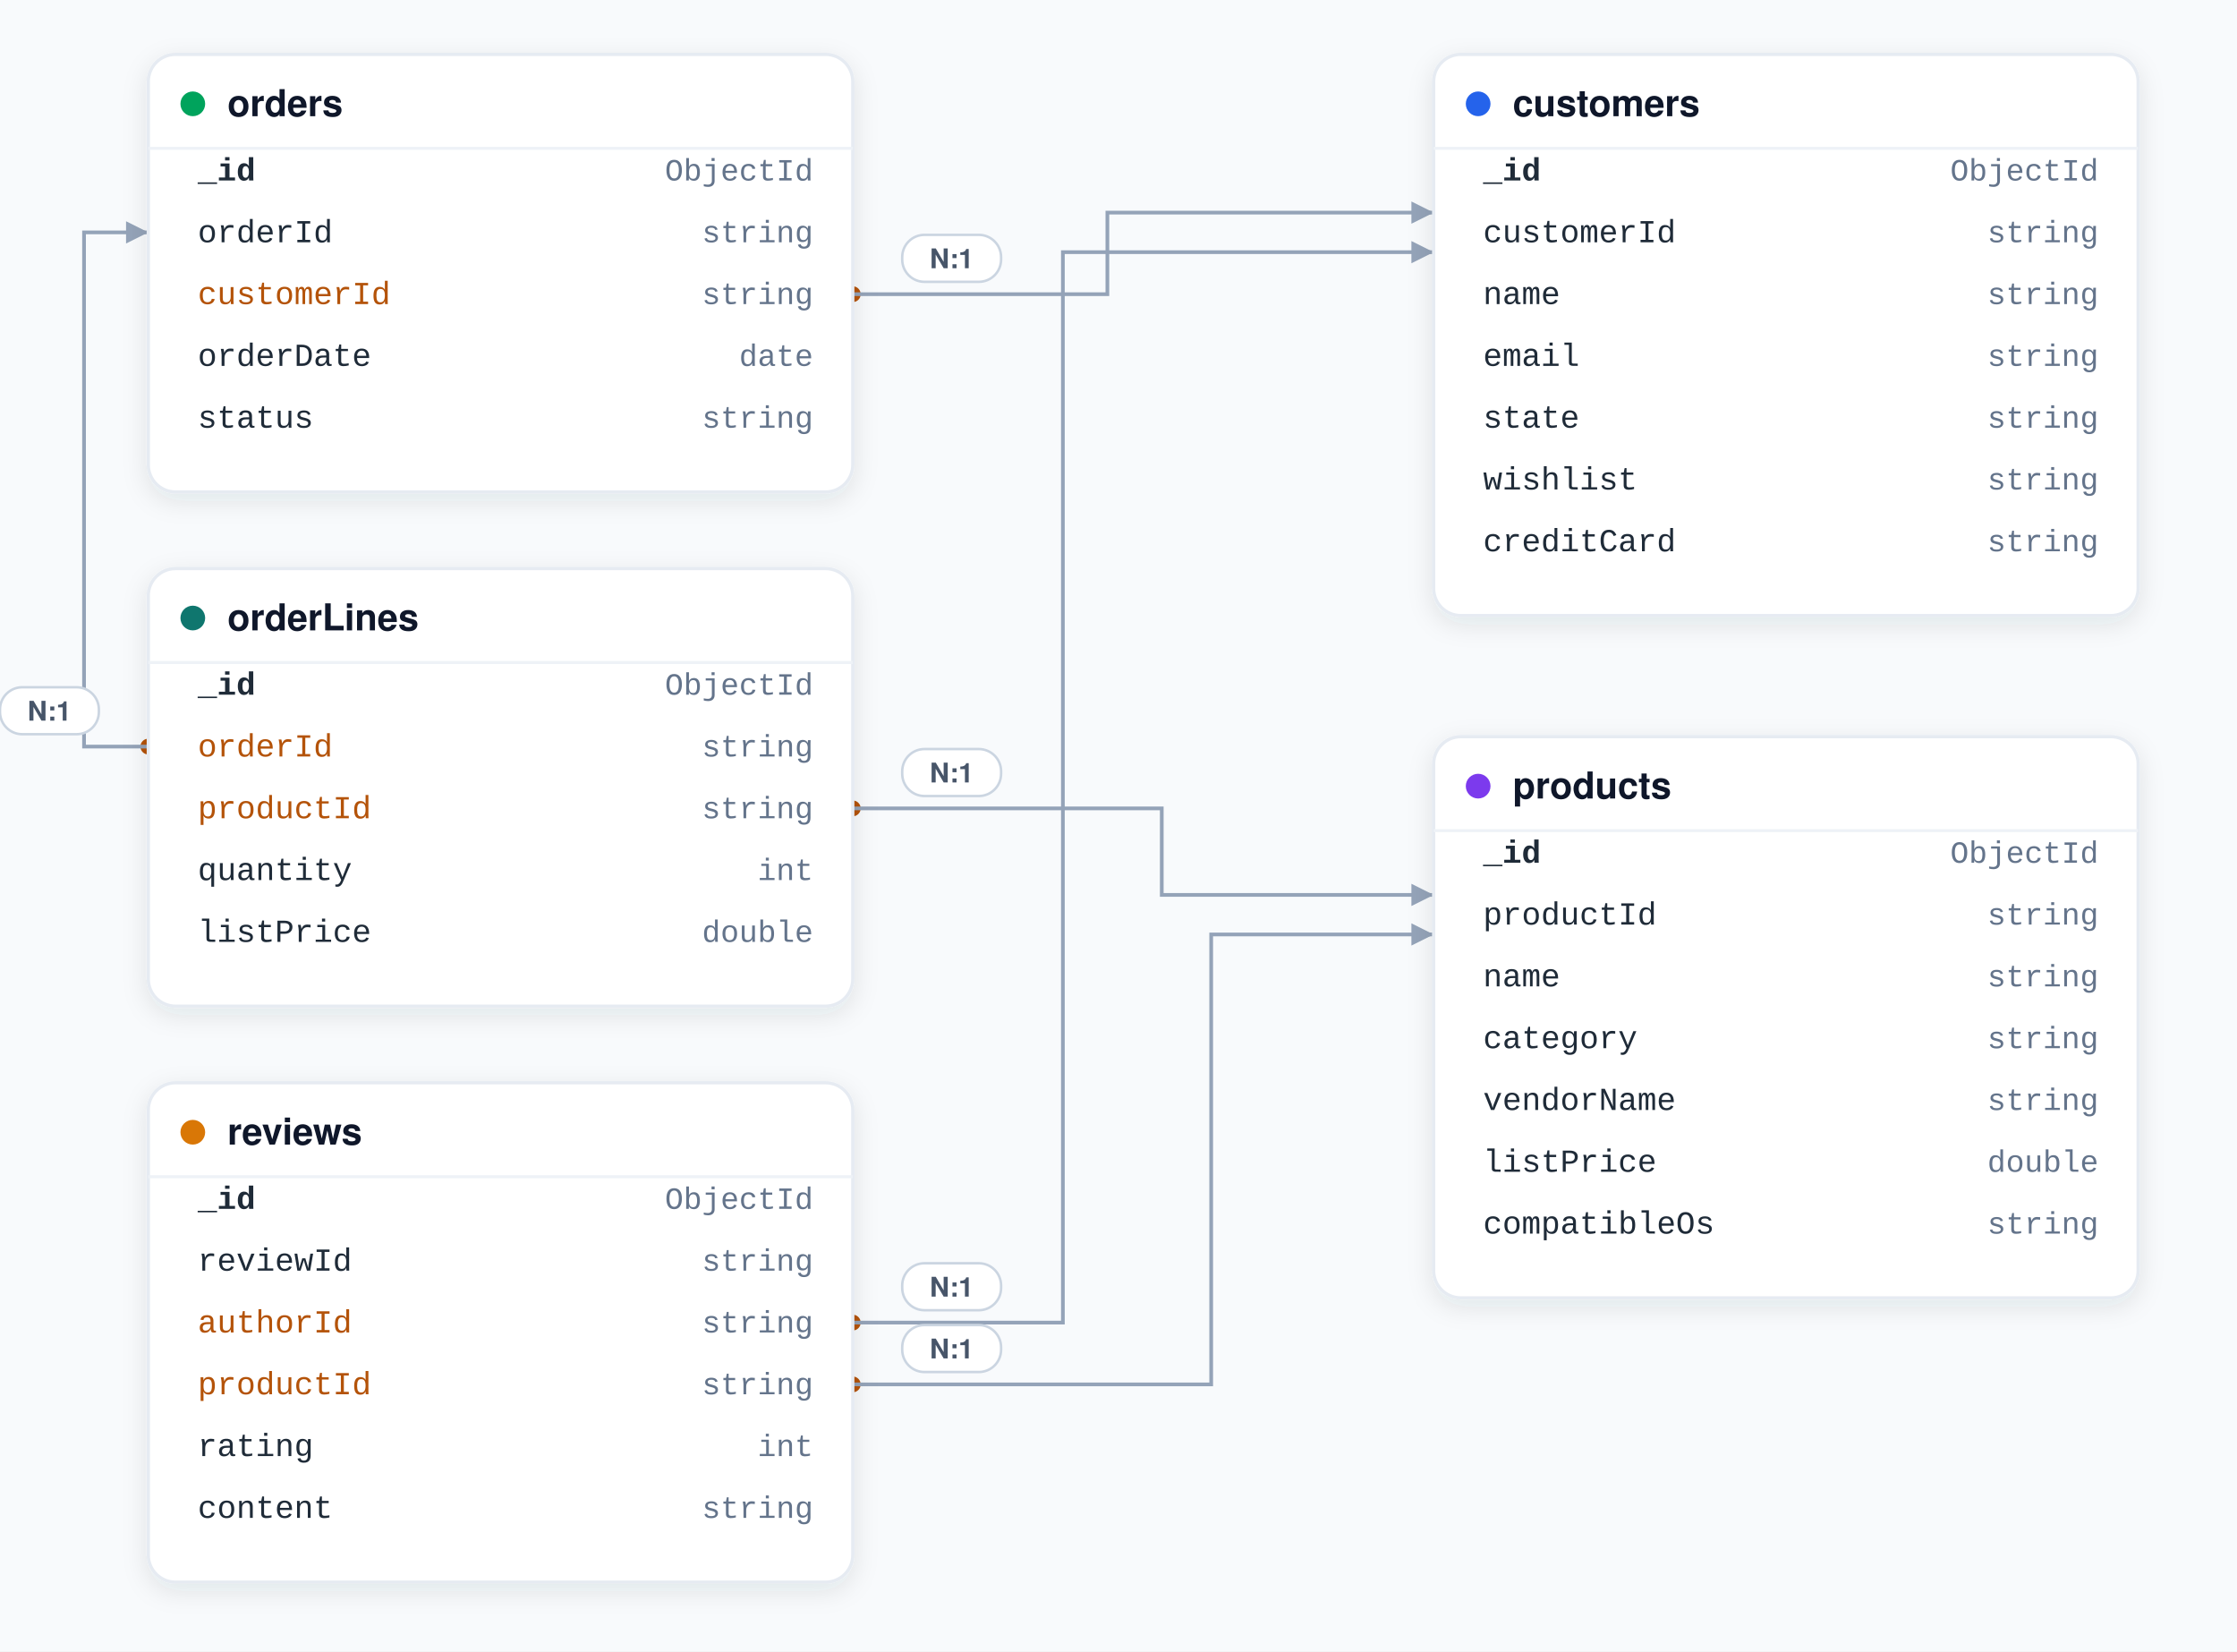
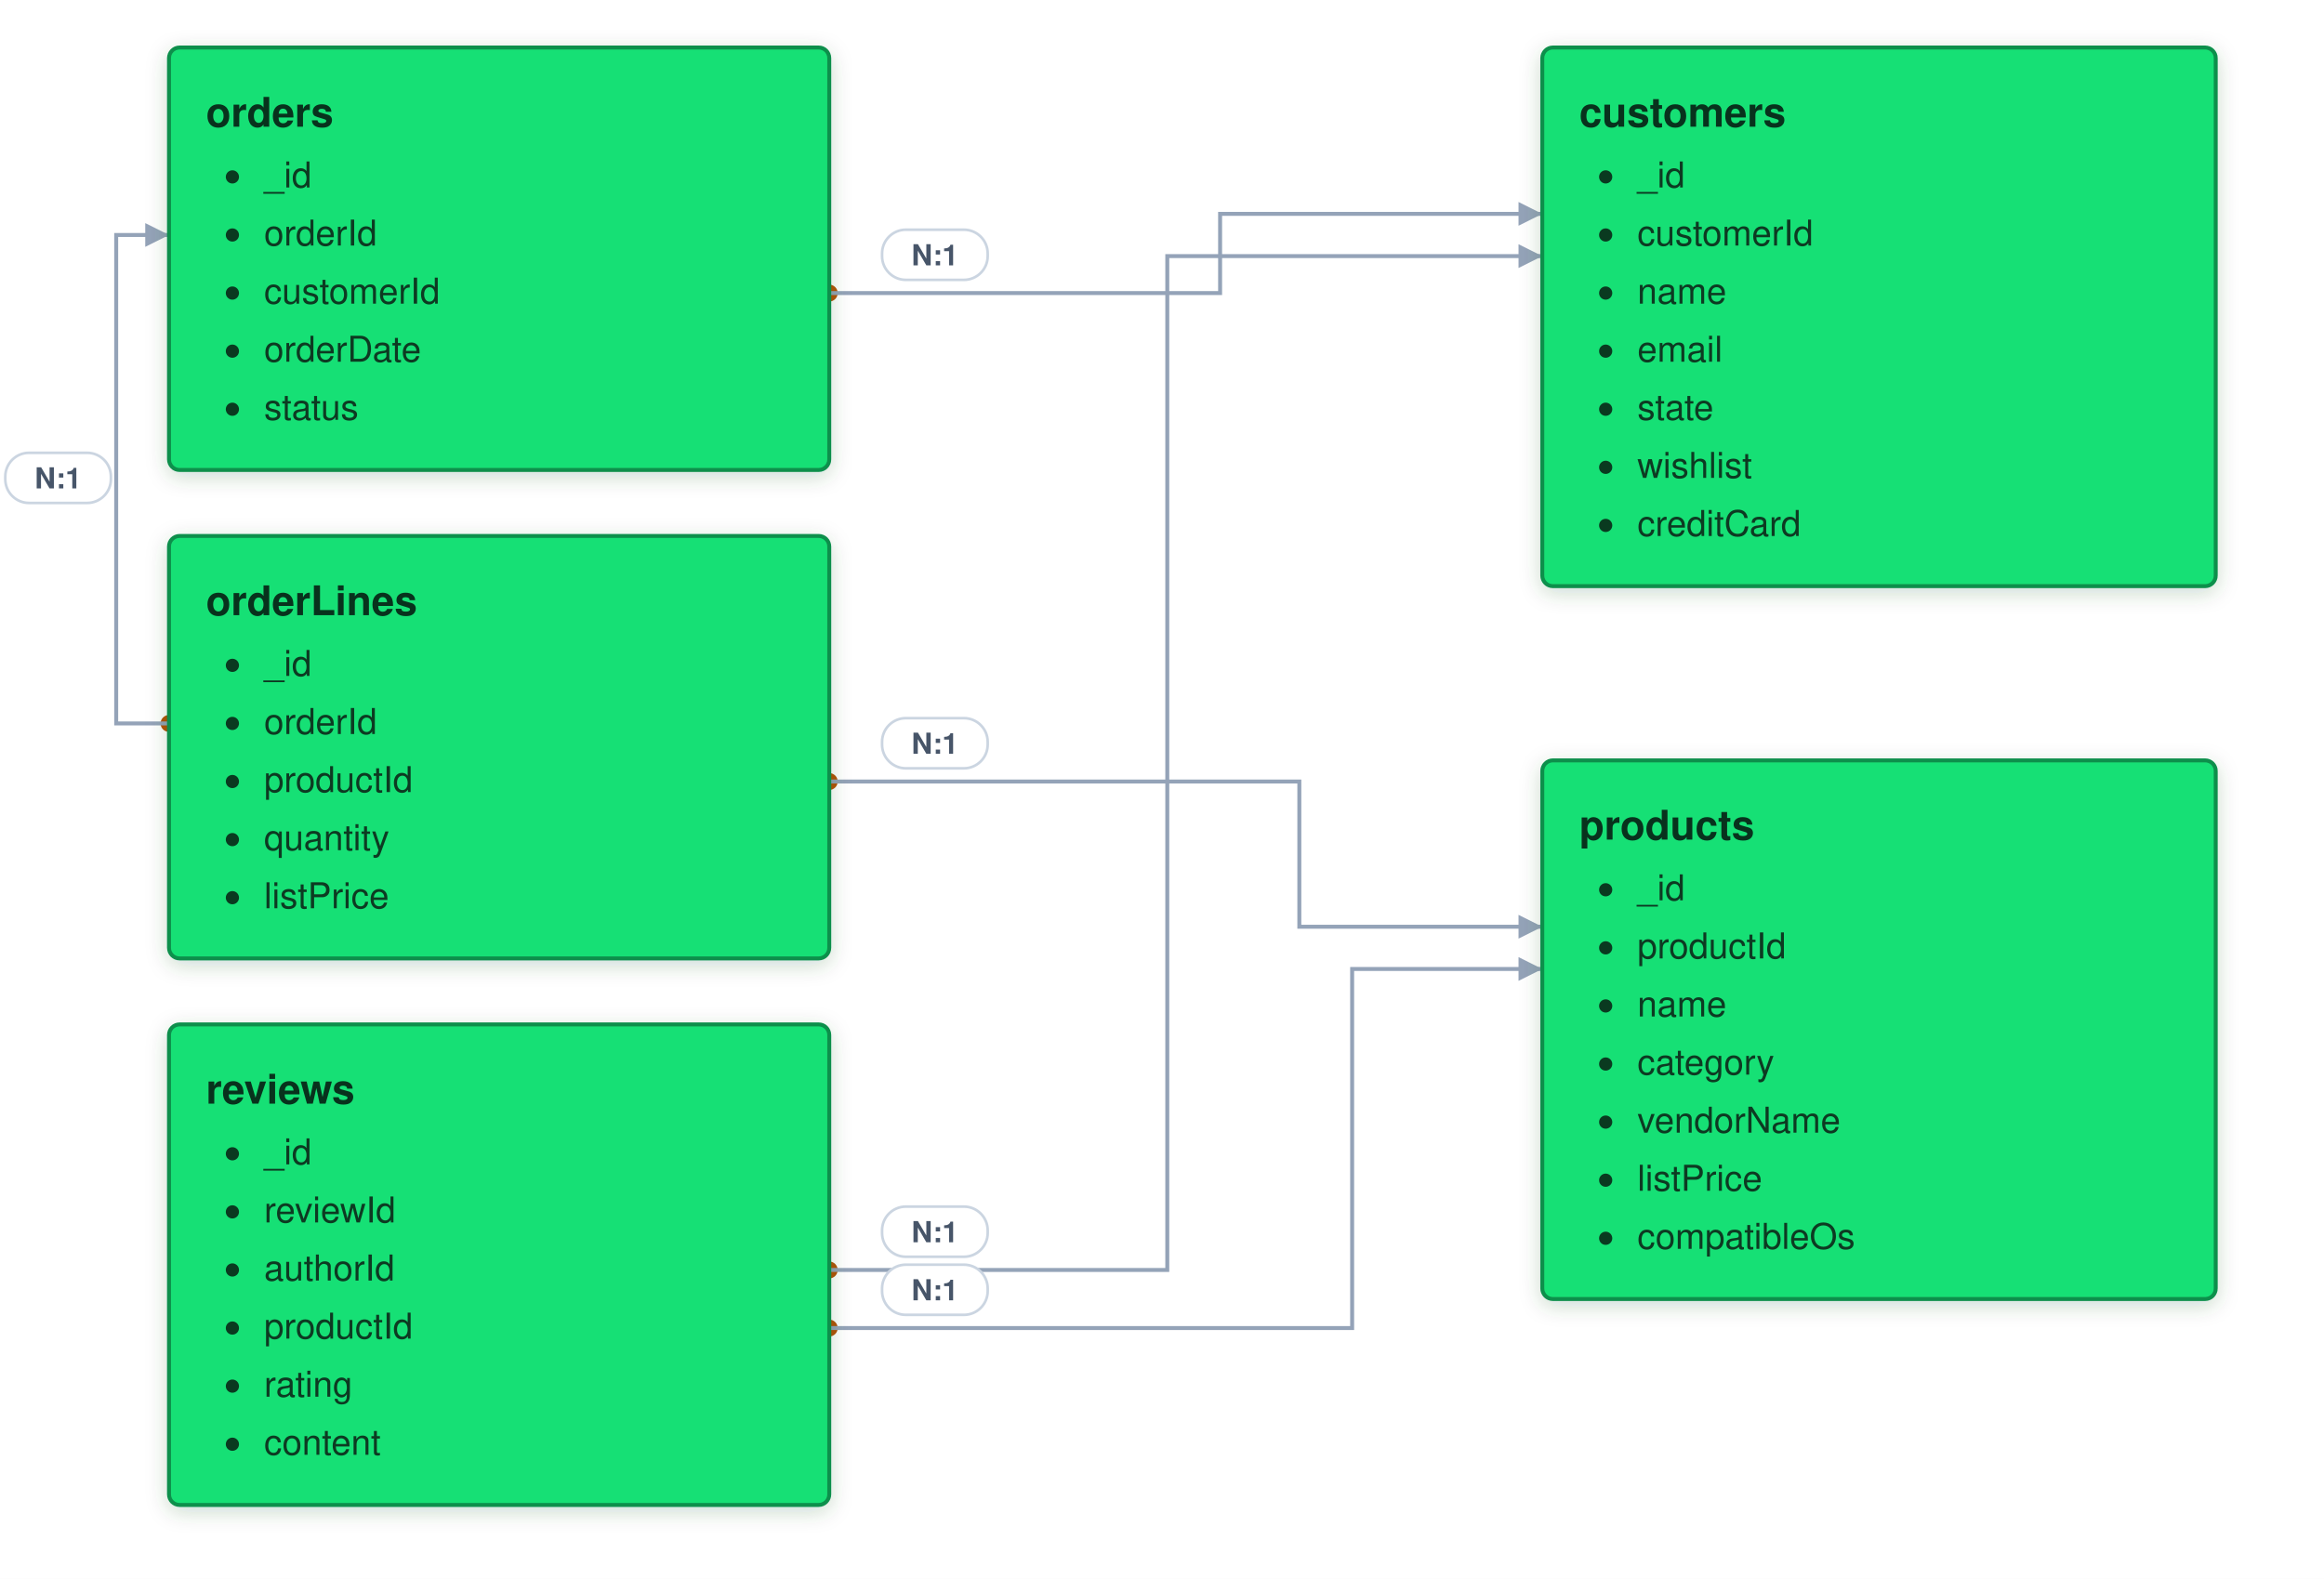
- <svg xmlns="http://www.w3.org/2000/svg" viewBox="0 22 905 668" font-family="'Segoe UI', Helvetica, Arial, sans-serif">
+ <svg xmlns="http://www.w3.org/2000/svg" viewBox="0 22 880 598" font-family="'Segoe UI', Helvetica, Arial, sans-serif">
  <defs>
-     <filter id="sh" x="-8%" y="-8%" width="116%" height="122%">
-       <feDropShadow dx="0" dy="3" stdDeviation="5" flood-color="#1e293b" flood-opacity="0.10" />
+     <filter id="sh" x="-6%" y="-6%" width="112%" height="115%">
+       <feDropShadow dx="0" dy="2" stdDeviation="4" flood-color="#14532d" flood-opacity="0.20" />
    </filter>
  </defs>
-   <rect x="0" y="22" width="905" height="668" fill="#f8fafc" />
-   <circle cx="345" cy="141" r="3.2" fill="#b45309" />
-   <path d="M345,141 H448 V108 H580" fill="none" stroke="#94a3b8" stroke-width="1.5" />
-   <path d="M580,108 l-9,-4.5 l0,9 z" fill="#94a3b8" />
-   <rect x="365" y="117" width="40" height="19" rx="9" fill="#fff" stroke="#cbd5e1" stroke-width="1" />
-   <text x="385" y="130.5" font-size="11" font-weight="700" text-anchor="middle" fill="#475569" font-family="'Segoe UI', Helvetica, Arial, sans-serif">N:1</text>
-   <circle cx="60" cy="324" r="3.2" fill="#b45309" />
-   <path d="M60,324 H34 V116 H60" fill="none" stroke="#94a3b8" stroke-width="1.5" />
-   <path d="M60,116 l-9,-4.5 l0,9 z" fill="#94a3b8" />
-   <rect x="0" y="300" width="40" height="19" rx="9" fill="#fff" stroke="#cbd5e1" stroke-width="1" />
-   <text x="20" y="313.5" font-size="11" font-weight="700" text-anchor="middle" fill="#475569" font-family="'Segoe UI', Helvetica, Arial, sans-serif">N:1</text>
-   <circle cx="345" cy="349" r="3.2" fill="#b45309" />
-   <path d="M345,349 H470 V384 H580" fill="none" stroke="#94a3b8" stroke-width="1.5" />
-   <path d="M580,384 l-9,-4.5 l0,9 z" fill="#94a3b8" />
-   <rect x="365" y="325" width="40" height="19" rx="9" fill="#fff" stroke="#cbd5e1" stroke-width="1" />
-   <text x="385" y="338.5" font-size="11" font-weight="700" text-anchor="middle" fill="#475569" font-family="'Segoe UI', Helvetica, Arial, sans-serif">N:1</text>
-   <circle cx="345" cy="557" r="3.2" fill="#b45309" />
-   <path d="M345,557 H430 V124 H580" fill="none" stroke="#94a3b8" stroke-width="1.5" />
-   <path d="M580,124 l-9,-4.5 l0,9 z" fill="#94a3b8" />
-   <rect x="365" y="533" width="40" height="19" rx="9" fill="#fff" stroke="#cbd5e1" stroke-width="1" />
-   <text x="385" y="546.5" font-size="11" font-weight="700" text-anchor="middle" fill="#475569" font-family="'Segoe UI', Helvetica, Arial, sans-serif">N:1</text>
-   <circle cx="345" cy="582" r="3.2" fill="#b45309" />
-   <path d="M345,582 H490 V400 H580" fill="none" stroke="#94a3b8" stroke-width="1.5" />
-   <path d="M580,400 l-9,-4.5 l0,9 z" fill="#94a3b8" />
-   <rect x="365" y="558" width="40" height="19" rx="9" fill="#fff" stroke="#cbd5e1" stroke-width="1" />
-   <text x="385" y="571.5" font-size="11" font-weight="700" text-anchor="middle" fill="#475569" font-family="'Segoe UI', Helvetica, Arial, sans-serif">N:1</text>
-   <rect x="60" y="44" width="285" height="177" rx="11" fill="#ffffff" stroke="#e6ebf2" stroke-width="1.3" filter="url(#sh)" />
-   <circle cx="78" cy="64" r="5" fill="#00a35c" />
-   <text x="92" y="69" font-size="15" font-weight="800" fill="#0f172a" font-family="'Segoe UI', Helvetica, Arial, sans-serif">orders</text>
-   <line x1="60" y1="82" x2="345" y2="82" stroke="#eef2f7" stroke-width="1.2" />
-   <text x="80" y="95" font-size="13" font-family="Consolas, 'Courier New', monospace" font-weight="700" fill="#1f2b38">_id</text>
-   <text x="329" y="95" font-size="12.5" font-family="Consolas, 'Courier New', monospace" text-anchor="end" fill="#64748b">ObjectId</text>
-   <text x="80" y="120" font-size="13" font-family="Consolas, 'Courier New', monospace" font-weight="500" fill="#1f2b38">orderId</text>
-   <text x="329" y="120" font-size="12.5" font-family="Consolas, 'Courier New', monospace" text-anchor="end" fill="#64748b">string</text>
-   <text x="80" y="145" font-size="13" font-family="Consolas, 'Courier New', monospace" font-weight="500" fill="#b45309">customerId</text>
-   <text x="329" y="145" font-size="12.5" font-family="Consolas, 'Courier New', monospace" text-anchor="end" fill="#64748b">string</text>
-   <text x="80" y="170" font-size="13" font-family="Consolas, 'Courier New', monospace" font-weight="500" fill="#1f2b38">orderDate</text>
-   <text x="329" y="170" font-size="12.5" font-family="Consolas, 'Courier New', monospace" text-anchor="end" fill="#64748b">date</text>
-   <text x="80" y="195" font-size="13" font-family="Consolas, 'Courier New', monospace" font-weight="500" fill="#1f2b38">status</text>
-   <text x="329" y="195" font-size="12.5" font-family="Consolas, 'Courier New', monospace" text-anchor="end" fill="#64748b">string</text>
-   <rect x="60" y="252" width="285" height="177" rx="11" fill="#ffffff" stroke="#e6ebf2" stroke-width="1.3" filter="url(#sh)" />
-   <circle cx="78" cy="272" r="5" fill="#0f766e" />
-   <text x="92" y="277" font-size="15" font-weight="800" fill="#0f172a" font-family="'Segoe UI', Helvetica, Arial, sans-serif">orderLines</text>
-   <line x1="60" y1="290" x2="345" y2="290" stroke="#eef2f7" stroke-width="1.2" />
-   <text x="80" y="303" font-size="13" font-family="Consolas, 'Courier New', monospace" font-weight="700" fill="#1f2b38">_id</text>
-   <text x="329" y="303" font-size="12.5" font-family="Consolas, 'Courier New', monospace" text-anchor="end" fill="#64748b">ObjectId</text>
-   <text x="80" y="328" font-size="13" font-family="Consolas, 'Courier New', monospace" font-weight="500" fill="#b45309">orderId</text>
-   <text x="329" y="328" font-size="12.5" font-family="Consolas, 'Courier New', monospace" text-anchor="end" fill="#64748b">string</text>
-   <text x="80" y="353" font-size="13" font-family="Consolas, 'Courier New', monospace" font-weight="500" fill="#b45309">productId</text>
-   <text x="329" y="353" font-size="12.5" font-family="Consolas, 'Courier New', monospace" text-anchor="end" fill="#64748b">string</text>
-   <text x="80" y="378" font-size="13" font-family="Consolas, 'Courier New', monospace" font-weight="500" fill="#1f2b38">quantity</text>
-   <text x="329" y="378" font-size="12.5" font-family="Consolas, 'Courier New', monospace" text-anchor="end" fill="#64748b">int</text>
-   <text x="80" y="403" font-size="13" font-family="Consolas, 'Courier New', monospace" font-weight="500" fill="#1f2b38">listPrice</text>
-   <text x="329" y="403" font-size="12.5" font-family="Consolas, 'Courier New', monospace" text-anchor="end" fill="#64748b">double</text>
-   <rect x="60" y="460" width="285" height="202" rx="11" fill="#ffffff" stroke="#e6ebf2" stroke-width="1.3" filter="url(#sh)" />
-   <circle cx="78" cy="480" r="5" fill="#d97706" />
-   <text x="92" y="485" font-size="15" font-weight="800" fill="#0f172a" font-family="'Segoe UI', Helvetica, Arial, sans-serif">reviews</text>
-   <line x1="60" y1="498" x2="345" y2="498" stroke="#eef2f7" stroke-width="1.2" />
-   <text x="80" y="511" font-size="13" font-family="Consolas, 'Courier New', monospace" font-weight="700" fill="#1f2b38">_id</text>
-   <text x="329" y="511" font-size="12.5" font-family="Consolas, 'Courier New', monospace" text-anchor="end" fill="#64748b">ObjectId</text>
-   <text x="80" y="536" font-size="13" font-family="Consolas, 'Courier New', monospace" font-weight="500" fill="#1f2b38">reviewId</text>
-   <text x="329" y="536" font-size="12.5" font-family="Consolas, 'Courier New', monospace" text-anchor="end" fill="#64748b">string</text>
-   <text x="80" y="561" font-size="13" font-family="Consolas, 'Courier New', monospace" font-weight="500" fill="#b45309">authorId</text>
-   <text x="329" y="561" font-size="12.5" font-family="Consolas, 'Courier New', monospace" text-anchor="end" fill="#64748b">string</text>
-   <text x="80" y="586" font-size="13" font-family="Consolas, 'Courier New', monospace" font-weight="500" fill="#b45309">productId</text>
-   <text x="329" y="586" font-size="12.5" font-family="Consolas, 'Courier New', monospace" text-anchor="end" fill="#64748b">string</text>
-   <text x="80" y="611" font-size="13" font-family="Consolas, 'Courier New', monospace" font-weight="500" fill="#1f2b38">rating</text>
-   <text x="329" y="611" font-size="12.5" font-family="Consolas, 'Courier New', monospace" text-anchor="end" fill="#64748b">int</text>
-   <text x="80" y="636" font-size="13" font-family="Consolas, 'Courier New', monospace" font-weight="500" fill="#1f2b38">content</text>
-   <text x="329" y="636" font-size="12.5" font-family="Consolas, 'Courier New', monospace" text-anchor="end" fill="#64748b">string</text>
-   <rect x="580" y="44" width="285" height="227" rx="11" fill="#ffffff" stroke="#e6ebf2" stroke-width="1.3" filter="url(#sh)" />
-   <circle cx="598" cy="64" r="5" fill="#2563eb" />
-   <text x="612" y="69" font-size="15" font-weight="800" fill="#0f172a" font-family="'Segoe UI', Helvetica, Arial, sans-serif">customers</text>
-   <line x1="580" y1="82" x2="865" y2="82" stroke="#eef2f7" stroke-width="1.2" />
-   <text x="600" y="95" font-size="13" font-family="Consolas, 'Courier New', monospace" font-weight="700" fill="#1f2b38">_id</text>
-   <text x="849" y="95" font-size="12.5" font-family="Consolas, 'Courier New', monospace" text-anchor="end" fill="#64748b">ObjectId</text>
-   <text x="600" y="120" font-size="13" font-family="Consolas, 'Courier New', monospace" font-weight="500" fill="#1f2b38">customerId</text>
-   <text x="849" y="120" font-size="12.5" font-family="Consolas, 'Courier New', monospace" text-anchor="end" fill="#64748b">string</text>
-   <text x="600" y="145" font-size="13" font-family="Consolas, 'Courier New', monospace" font-weight="500" fill="#1f2b38">name</text>
-   <text x="849" y="145" font-size="12.5" font-family="Consolas, 'Courier New', monospace" text-anchor="end" fill="#64748b">string</text>
-   <text x="600" y="170" font-size="13" font-family="Consolas, 'Courier New', monospace" font-weight="500" fill="#1f2b38">email</text>
-   <text x="849" y="170" font-size="12.5" font-family="Consolas, 'Courier New', monospace" text-anchor="end" fill="#64748b">string</text>
-   <text x="600" y="195" font-size="13" font-family="Consolas, 'Courier New', monospace" font-weight="500" fill="#1f2b38">state</text>
-   <text x="849" y="195" font-size="12.5" font-family="Consolas, 'Courier New', monospace" text-anchor="end" fill="#64748b">string</text>
-   <text x="600" y="220" font-size="13" font-family="Consolas, 'Courier New', monospace" font-weight="500" fill="#1f2b38">wishlist</text>
-   <text x="849" y="220" font-size="12.5" font-family="Consolas, 'Courier New', monospace" text-anchor="end" fill="#64748b">string</text>
-   <text x="600" y="245" font-size="13" font-family="Consolas, 'Courier New', monospace" font-weight="500" fill="#1f2b38">creditCard</text>
-   <text x="849" y="245" font-size="12.5" font-family="Consolas, 'Courier New', monospace" text-anchor="end" fill="#64748b">string</text>
-   <rect x="580" y="320" width="285" height="227" rx="11" fill="#ffffff" stroke="#e6ebf2" stroke-width="1.3" filter="url(#sh)" />
-   <circle cx="598" cy="340" r="5" fill="#7c3aed" />
-   <text x="612" y="345" font-size="15" font-weight="800" fill="#0f172a" font-family="'Segoe UI', Helvetica, Arial, sans-serif">products</text>
-   <line x1="580" y1="358" x2="865" y2="358" stroke="#eef2f7" stroke-width="1.2" />
-   <text x="600" y="371" font-size="13" font-family="Consolas, 'Courier New', monospace" font-weight="700" fill="#1f2b38">_id</text>
-   <text x="849" y="371" font-size="12.5" font-family="Consolas, 'Courier New', monospace" text-anchor="end" fill="#64748b">ObjectId</text>
-   <text x="600" y="396" font-size="13" font-family="Consolas, 'Courier New', monospace" font-weight="500" fill="#1f2b38">productId</text>
-   <text x="849" y="396" font-size="12.5" font-family="Consolas, 'Courier New', monospace" text-anchor="end" fill="#64748b">string</text>
-   <text x="600" y="421" font-size="13" font-family="Consolas, 'Courier New', monospace" font-weight="500" fill="#1f2b38">name</text>
-   <text x="849" y="421" font-size="12.5" font-family="Consolas, 'Courier New', monospace" text-anchor="end" fill="#64748b">string</text>
-   <text x="600" y="446" font-size="13" font-family="Consolas, 'Courier New', monospace" font-weight="500" fill="#1f2b38">category</text>
-   <text x="849" y="446" font-size="12.5" font-family="Consolas, 'Courier New', monospace" text-anchor="end" fill="#64748b">string</text>
-   <text x="600" y="471" font-size="13" font-family="Consolas, 'Courier New', monospace" font-weight="500" fill="#1f2b38">vendorName</text>
-   <text x="849" y="471" font-size="12.5" font-family="Consolas, 'Courier New', monospace" text-anchor="end" fill="#64748b">string</text>
-   <text x="600" y="496" font-size="13" font-family="Consolas, 'Courier New', monospace" font-weight="500" fill="#1f2b38">listPrice</text>
-   <text x="849" y="496" font-size="12.5" font-family="Consolas, 'Courier New', monospace" text-anchor="end" fill="#64748b">double</text>
-   <text x="600" y="521" font-size="13" font-family="Consolas, 'Courier New', monospace" font-weight="500" fill="#1f2b38">compatibleOs</text>
-   <text x="849" y="521" font-size="12.5" font-family="Consolas, 'Courier New', monospace" text-anchor="end" fill="#64748b">string</text>
+   <rect x="0" y="22" width="880" height="598" fill="#ffffff" />
+   <circle cx="314" cy="133" r="3.2" fill="#b45309" />
+   <path d="M314,133 H462 V103 H584" fill="none" stroke="#94a3b8" stroke-width="1.5" />
+   <path d="M584,103 l-9,-4.5 l0,9 z" fill="#94a3b8" />
+   <rect x="334" y="109" width="40" height="19" rx="9" fill="#fff" stroke="#cbd5e1" stroke-width="1" />
+   <text x="354" y="122.5" font-size="11" font-weight="700" text-anchor="middle" fill="#475569" font-family="'Segoe UI', Helvetica, Arial, sans-serif">N:1</text>
+   <circle cx="64" cy="296" r="3.2" fill="#b45309" />
+   <path d="M64,296 H44 V111 H64" fill="none" stroke="#94a3b8" stroke-width="1.5" />
+   <path d="M64,111 l-9,-4.5 l0,9 z" fill="#94a3b8" />
+   <rect x="2" y="193.5" width="40" height="19" rx="9" fill="#fff" stroke="#cbd5e1" stroke-width="1" />
+   <text x="22" y="207" font-size="11" font-weight="700" text-anchor="middle" fill="#475569" font-family="'Segoe UI', Helvetica, Arial, sans-serif">N:1</text>
+   <circle cx="314" cy="318" r="3.2" fill="#b45309" />
+   <path d="M314,318 H492 V373 H584" fill="none" stroke="#94a3b8" stroke-width="1.5" />
+   <path d="M584,373 l-9,-4.5 l0,9 z" fill="#94a3b8" />
+   <rect x="334" y="294" width="40" height="19" rx="9" fill="#fff" stroke="#cbd5e1" stroke-width="1" />
+   <text x="354" y="307.5" font-size="11" font-weight="700" text-anchor="middle" fill="#475569" font-family="'Segoe UI', Helvetica, Arial, sans-serif">N:1</text>
+   <circle cx="314" cy="503" r="3.2" fill="#b45309" />
+   <path d="M314,503 H442 V119 H584" fill="none" stroke="#94a3b8" stroke-width="1.5" />
+   <path d="M584,119 l-9,-4.5 l0,9 z" fill="#94a3b8" />
+   <rect x="334" y="479" width="40" height="19" rx="9" fill="#fff" stroke="#cbd5e1" stroke-width="1" />
+   <text x="354" y="492.5" font-size="11" font-weight="700" text-anchor="middle" fill="#475569" font-family="'Segoe UI', Helvetica, Arial, sans-serif">N:1</text>
+   <circle cx="314" cy="525" r="3.2" fill="#b45309" />
+   <path d="M314,525 H512 V389 H584" fill="none" stroke="#94a3b8" stroke-width="1.5" />
+   <path d="M584,389 l-9,-4.5 l0,9 z" fill="#94a3b8" />
+   <rect x="334" y="501" width="40" height="19" rx="9" fill="#fff" stroke="#cbd5e1" stroke-width="1" />
+   <text x="354" y="514.5" font-size="11" font-weight="700" text-anchor="middle" fill="#475569" font-family="'Segoe UI', Helvetica, Arial, sans-serif">N:1</text>
+   <rect x="64" y="40" width="250" height="160" rx="4" fill="#18e074" stroke="#0c8f4c" stroke-width="1.5" filter="url(#sh)" />
+   <text x="78" y="70" font-size="15.5" font-weight="800" fill="#08321d">orders</text>
+   <circle cx="88" cy="89" r="2.5" fill="#0a3a20" />
+   <text x="100" y="93" font-size="13.5" fill="#0d3a22">_id</text>
+   <circle cx="88" cy="111" r="2.5" fill="#0a3a20" />
+   <text x="100" y="115" font-size="13.5" fill="#0d3a22">orderId</text>
+   <circle cx="88" cy="133" r="2.5" fill="#0a3a20" />
+   <text x="100" y="137" font-size="13.5" fill="#0d3a22">customerId</text>
+   <circle cx="88" cy="155" r="2.5" fill="#0a3a20" />
+   <text x="100" y="159" font-size="13.5" fill="#0d3a22">orderDate</text>
+   <circle cx="88" cy="177" r="2.5" fill="#0a3a20" />
+   <text x="100" y="181" font-size="13.5" fill="#0d3a22">status</text>
+   <rect x="64" y="225" width="250" height="160" rx="4" fill="#18e074" stroke="#0c8f4c" stroke-width="1.5" filter="url(#sh)" />
+   <text x="78" y="255" font-size="15.5" font-weight="800" fill="#08321d">orderLines</text>
+   <circle cx="88" cy="274" r="2.5" fill="#0a3a20" />
+   <text x="100" y="278" font-size="13.5" fill="#0d3a22">_id</text>
+   <circle cx="88" cy="296" r="2.5" fill="#0a3a20" />
+   <text x="100" y="300" font-size="13.5" fill="#0d3a22">orderId</text>
+   <circle cx="88" cy="318" r="2.5" fill="#0a3a20" />
+   <text x="100" y="322" font-size="13.5" fill="#0d3a22">productId</text>
+   <circle cx="88" cy="340" r="2.5" fill="#0a3a20" />
+   <text x="100" y="344" font-size="13.5" fill="#0d3a22">quantity</text>
+   <circle cx="88" cy="362" r="2.5" fill="#0a3a20" />
+   <text x="100" y="366" font-size="13.5" fill="#0d3a22">listPrice</text>
+   <rect x="64" y="410" width="250" height="182" rx="4" fill="#18e074" stroke="#0c8f4c" stroke-width="1.5" filter="url(#sh)" />
+   <text x="78" y="440" font-size="15.5" font-weight="800" fill="#08321d">reviews</text>
+   <circle cx="88" cy="459" r="2.5" fill="#0a3a20" />
+   <text x="100" y="463" font-size="13.5" fill="#0d3a22">_id</text>
+   <circle cx="88" cy="481" r="2.5" fill="#0a3a20" />
+   <text x="100" y="485" font-size="13.5" fill="#0d3a22">reviewId</text>
+   <circle cx="88" cy="503" r="2.5" fill="#0a3a20" />
+   <text x="100" y="507" font-size="13.5" fill="#0d3a22">authorId</text>
+   <circle cx="88" cy="525" r="2.5" fill="#0a3a20" />
+   <text x="100" y="529" font-size="13.5" fill="#0d3a22">productId</text>
+   <circle cx="88" cy="547" r="2.5" fill="#0a3a20" />
+   <text x="100" y="551" font-size="13.5" fill="#0d3a22">rating</text>
+   <circle cx="88" cy="569" r="2.5" fill="#0a3a20" />
+   <text x="100" y="573" font-size="13.5" fill="#0d3a22">content</text>
+   <rect x="584" y="40" width="255" height="204" rx="4" fill="#18e074" stroke="#0c8f4c" stroke-width="1.5" filter="url(#sh)" />
+   <text x="598" y="70" font-size="15.5" font-weight="800" fill="#08321d">customers</text>
+   <circle cx="608" cy="89" r="2.5" fill="#0a3a20" />
+   <text x="620" y="93" font-size="13.5" fill="#0d3a22">_id</text>
+   <circle cx="608" cy="111" r="2.5" fill="#0a3a20" />
+   <text x="620" y="115" font-size="13.5" fill="#0d3a22">customerId</text>
+   <circle cx="608" cy="133" r="2.5" fill="#0a3a20" />
+   <text x="620" y="137" font-size="13.5" fill="#0d3a22">name</text>
+   <circle cx="608" cy="155" r="2.5" fill="#0a3a20" />
+   <text x="620" y="159" font-size="13.5" fill="#0d3a22">email</text>
+   <circle cx="608" cy="177" r="2.5" fill="#0a3a20" />
+   <text x="620" y="181" font-size="13.5" fill="#0d3a22">state</text>
+   <circle cx="608" cy="199" r="2.5" fill="#0a3a20" />
+   <text x="620" y="203" font-size="13.5" fill="#0d3a22">wishlist</text>
+   <circle cx="608" cy="221" r="2.5" fill="#0a3a20" />
+   <text x="620" y="225" font-size="13.5" fill="#0d3a22">creditCard</text>
+   <rect x="584" y="310" width="255" height="204" rx="4" fill="#18e074" stroke="#0c8f4c" stroke-width="1.5" filter="url(#sh)" />
+   <text x="598" y="340" font-size="15.5" font-weight="800" fill="#08321d">products</text>
+   <circle cx="608" cy="359" r="2.5" fill="#0a3a20" />
+   <text x="620" y="363" font-size="13.5" fill="#0d3a22">_id</text>
+   <circle cx="608" cy="381" r="2.5" fill="#0a3a20" />
+   <text x="620" y="385" font-size="13.5" fill="#0d3a22">productId</text>
+   <circle cx="608" cy="403" r="2.5" fill="#0a3a20" />
+   <text x="620" y="407" font-size="13.5" fill="#0d3a22">name</text>
+   <circle cx="608" cy="425" r="2.5" fill="#0a3a20" />
+   <text x="620" y="429" font-size="13.5" fill="#0d3a22">category</text>
+   <circle cx="608" cy="447" r="2.5" fill="#0a3a20" />
+   <text x="620" y="451" font-size="13.5" fill="#0d3a22">vendorName</text>
+   <circle cx="608" cy="469" r="2.5" fill="#0a3a20" />
+   <text x="620" y="473" font-size="13.5" fill="#0d3a22">listPrice</text>
+   <circle cx="608" cy="491" r="2.5" fill="#0a3a20" />
+   <text x="620" y="495" font-size="13.5" fill="#0d3a22">compatibleOs</text>
</svg>
